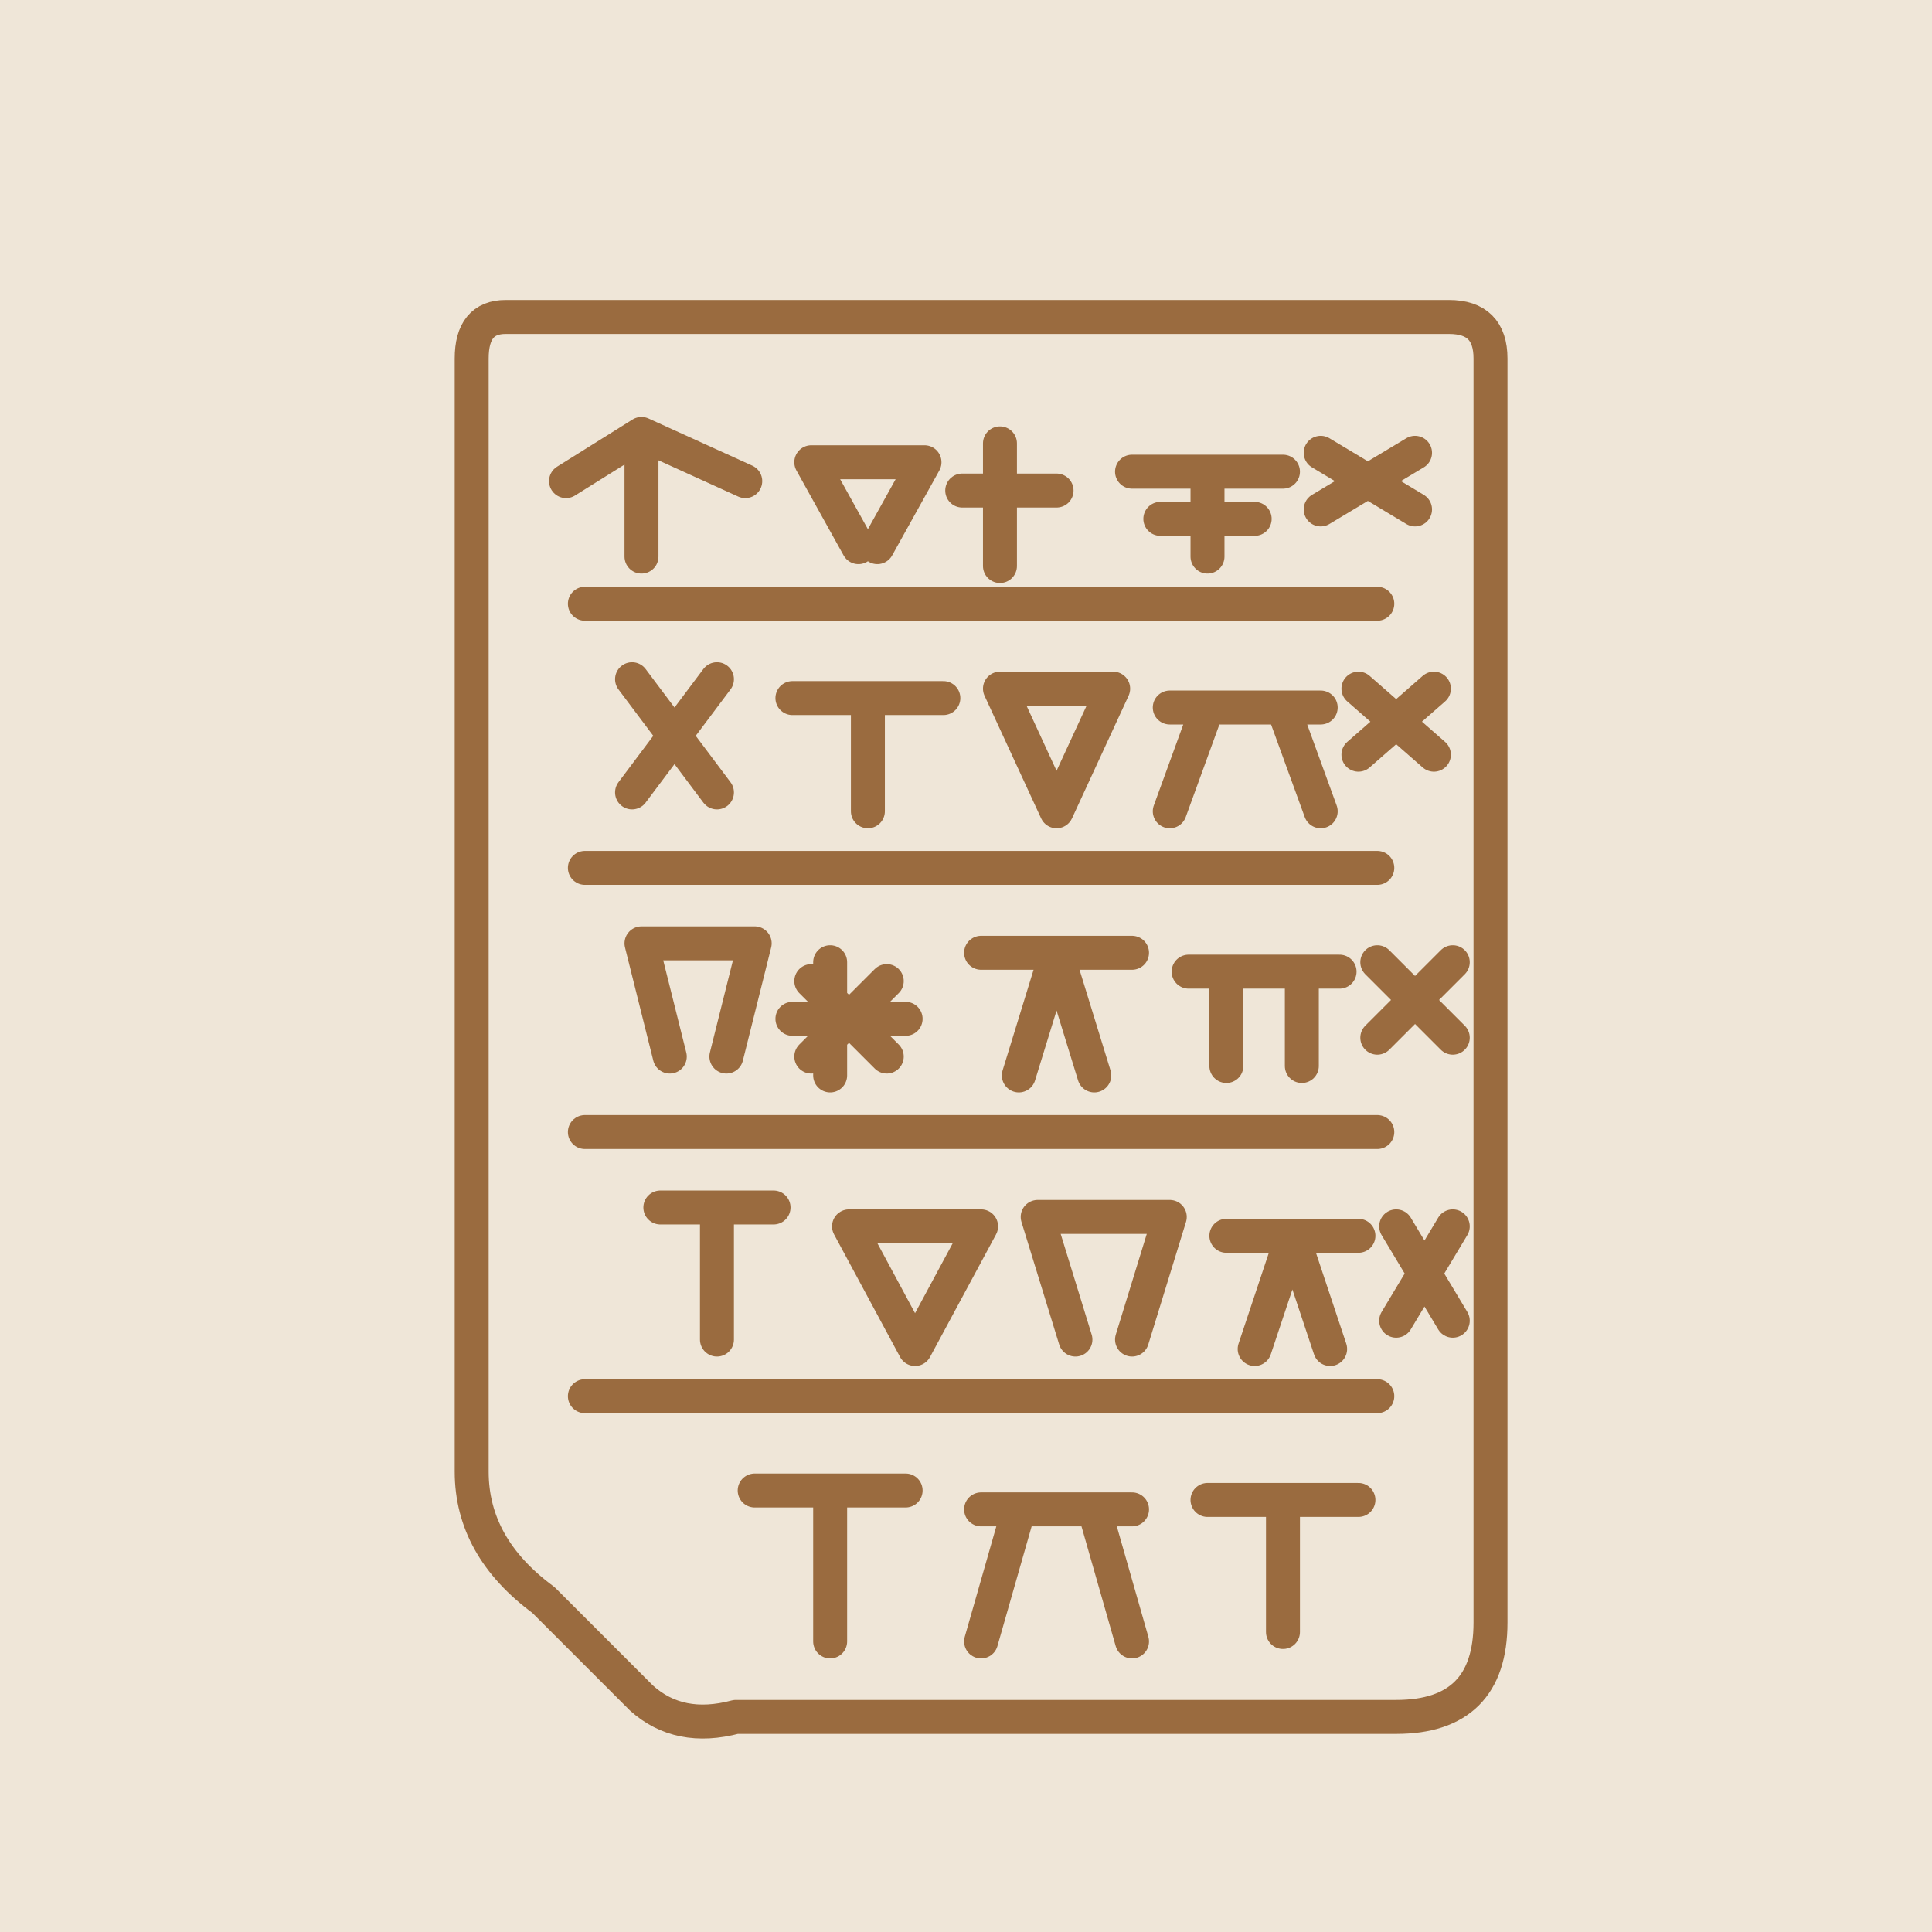
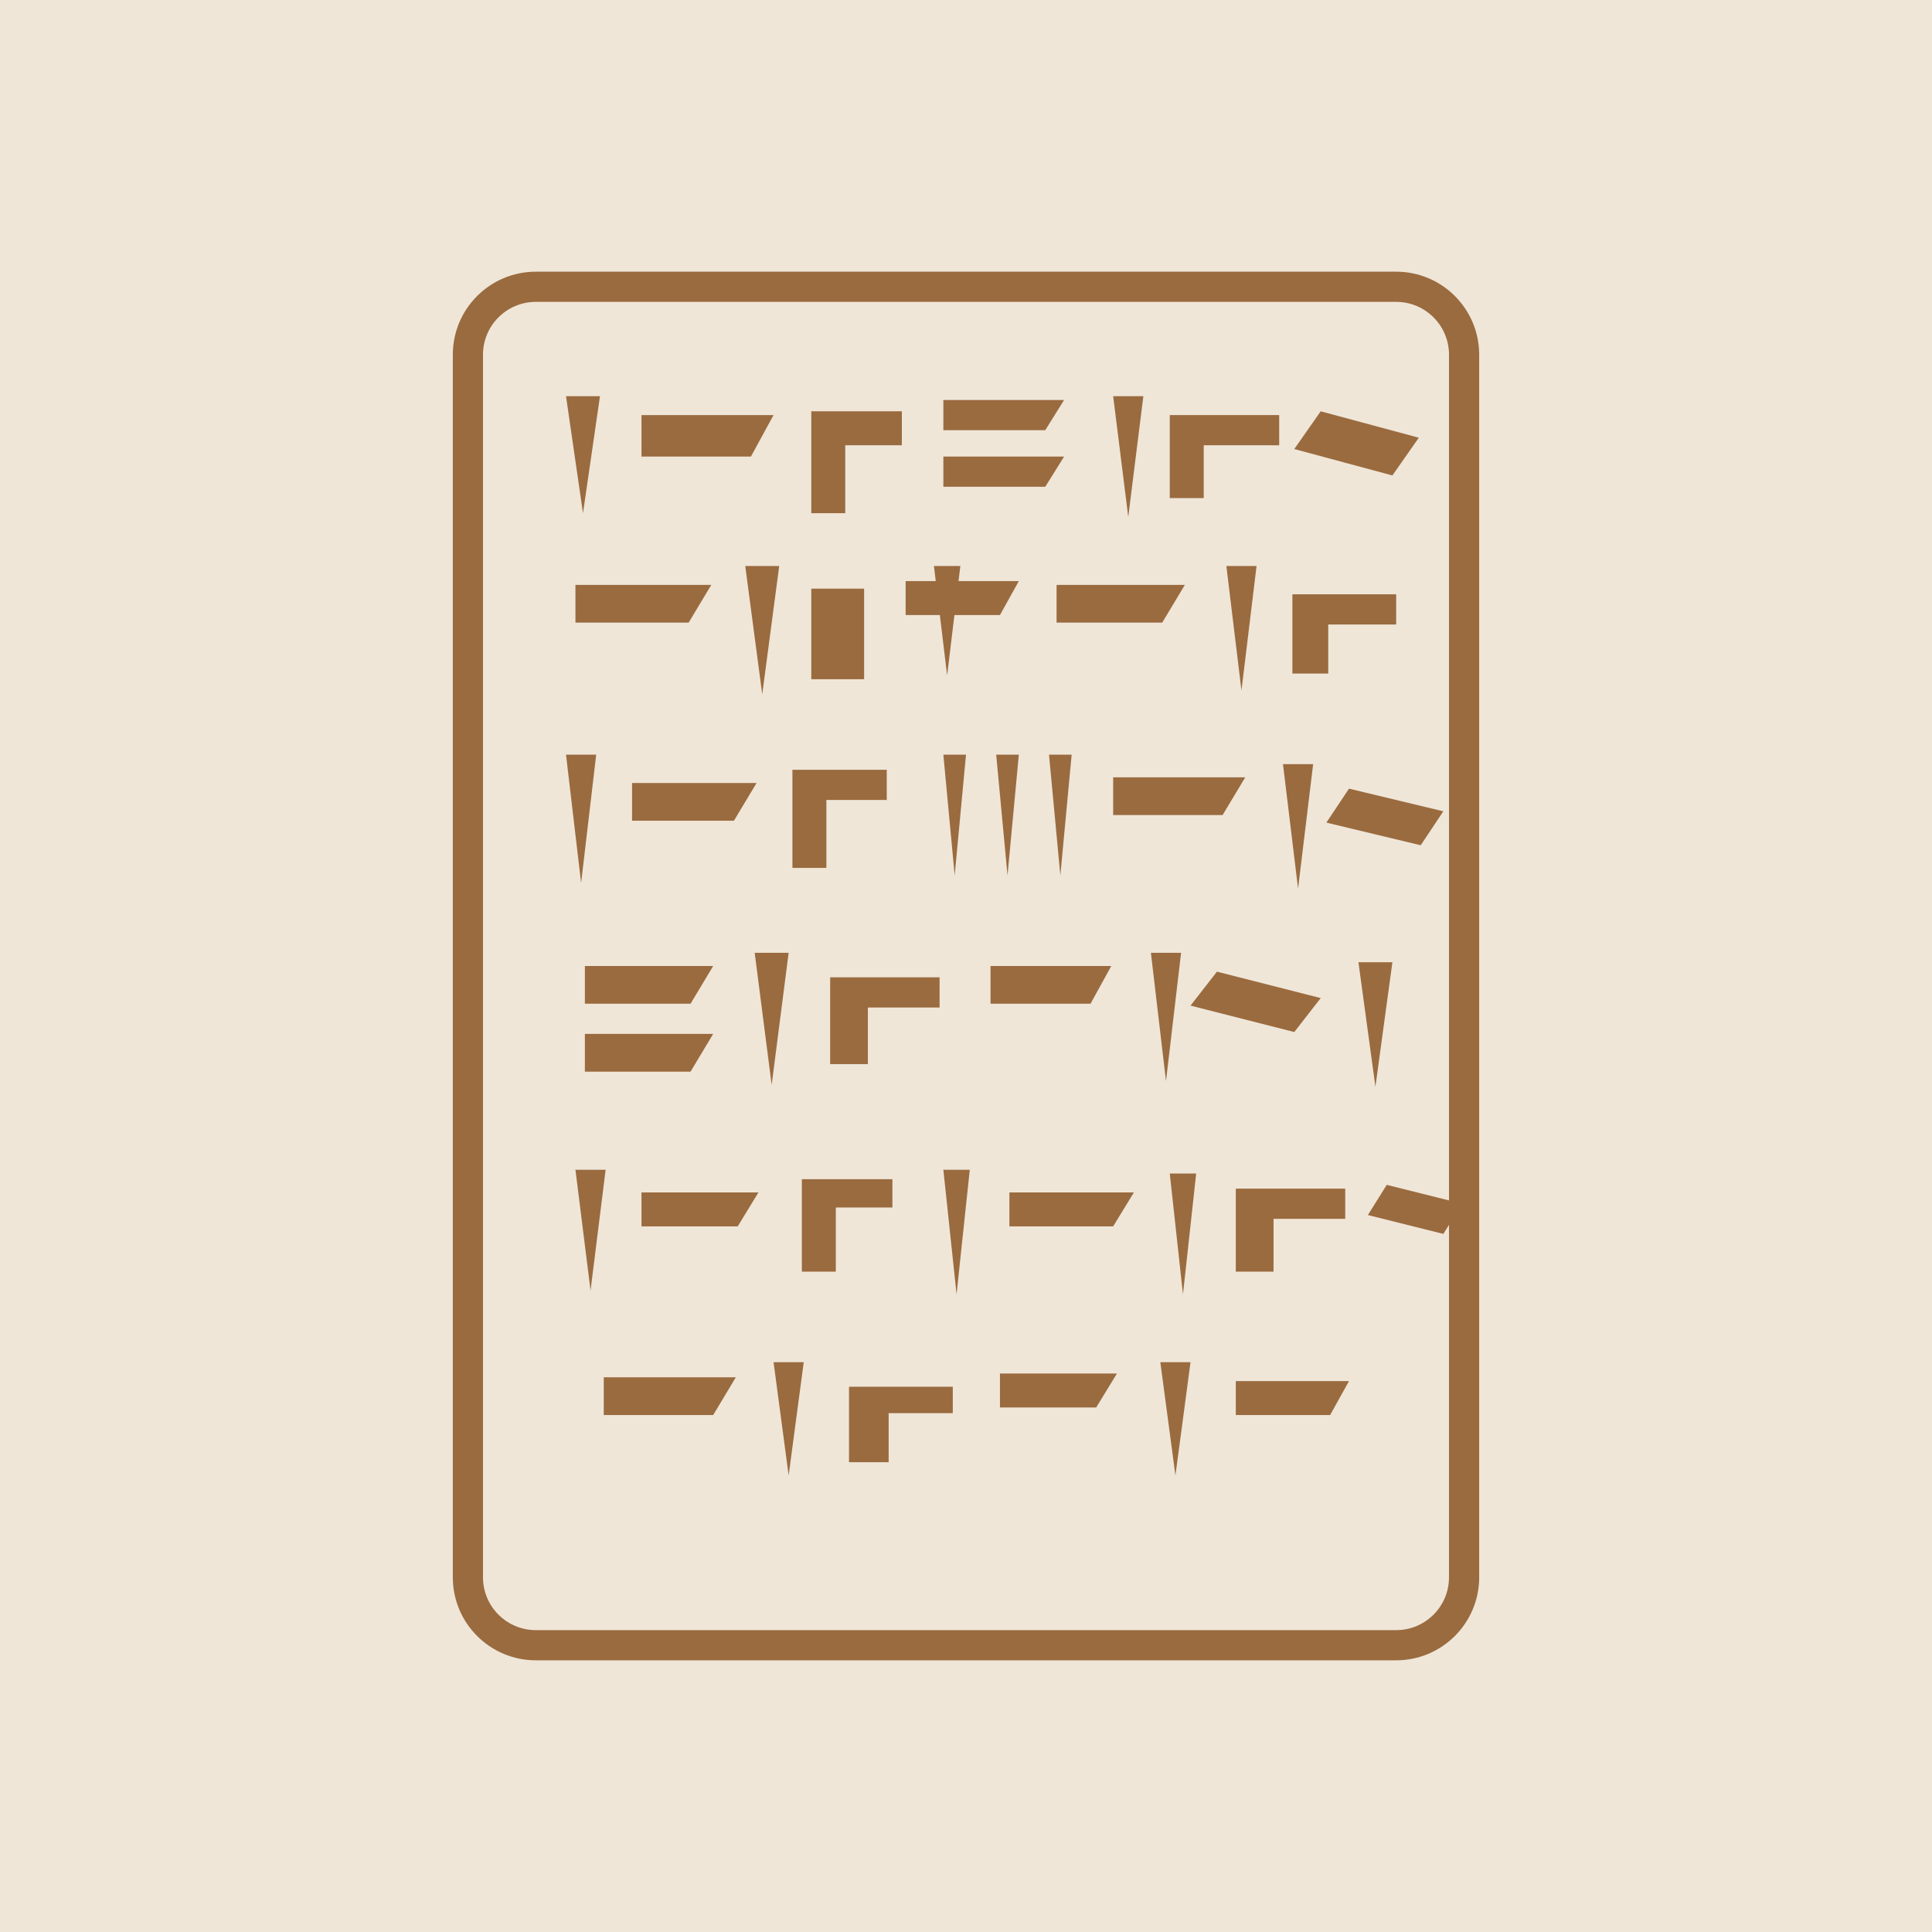
- <svg xmlns="http://www.w3.org/2000/svg" viewBox="0 0 1024 1024" width="1024" height="1024" role="img" aria-label="Cuneiform clay tablet">
+ <svg xmlns="http://www.w3.org/2000/svg" viewBox="0 0 1024 1024" width="1024" height="1024" role="img" aria-label="Hittite cuneiform clay tablet">
  <rect width="1024" height="1024" fill="#EFE6D8" />
-   <g fill="none" stroke="#9A6B3F" stroke-width="18" stroke-linecap="round" stroke-linejoin="round">
-     <path d="       M 268 168       Q 250 168 250 190       L 250 780       Q 250 820 288 848       L 340 900       Q 360 918 390 910       L 740 910       Q 790 910 790 860       L 790 190       Q 790 168 768 168       Z" />
-     <path d="M 310 320 L 730 320" />
-     <path d="M 310 460 L 730 460" />
-     <path d="M 310 600 L 730 600" />
-     <path d="M 310 740 L 730 740" />
-     <path d="M 340 230 L 340 295 M 340 230 L 395 255 M 340 230 L 300 255" />
-     <path d="M 430 245 L 490 245 M 430 245 L 455 290 M 490 245 L 465 290" />
-     <path d="M 530 235 L 530 300 M 510 260 L 560 260" />
-     <path d="M 600 250 L 680 250 M 640 250 L 640 295 M 615 275 L 665 275" />
-     <path d="M 700 240 L 750 270 M 750 240 L 700 270" />
-     <path d="M 335 360 L 380 420 M 380 360 L 335 420" />
-     <path d="M 420 370 L 500 370 M 460 370 L 460 430" />
-     <path d="M 530 365 L 590 365 L 560 430 Z" />
-     <path d="M 620 375 L 700 375 M 640 375 L 620 430 M 680 375 L 700 430" />
-     <path d="M 720 365 L 760 400 M 760 365 L 720 400" />
-     <path d="M 340 500 L 400 500 M 340 500 L 355 560 M 400 500 L 385 560" />
-     <path d="M 440 510 L 440 570 M 420 540 L 480 540 M 430 520 L 470 560 M 470 520 L 430 560" />
-     <path d="M 520 505 L 600 505 M 560 505 L 540 570 M 560 505 L 580 570" />
-     <path d="M 630 515 L 710 515 M 650 515 L 650 565 M 690 515 L 690 565" />
-     <path d="M 730 510 L 770 550 M 770 510 L 730 550" />
-     <path d="M 350 640 L 410 640 M 380 640 L 380 710" />
-     <path d="M 450 650 L 520 650 L 485 715 Z" />
-     <path d="M 550 645 L 620 645 M 550 645 L 570 710 M 620 645 L 600 710" />
-     <path d="M 650 655 L 720 655 M 685 655 L 665 715 M 685 655 L 705 715" />
-     <path d="M 740 650 L 770 700 M 770 650 L 740 700" />
-     <path d="M 400 790 L 480 790 M 440 790 L 440 870" />
-     <path d="M 520 800 L 600 800 M 540 800 L 520 870 M 580 800 L 600 870" />
-     <path d="M 640 795 L 720 795 M 680 795 L 680 865" />
+   <g fill="none" stroke="#9A6B3F" stroke-width="16" stroke-linecap="round" stroke-linejoin="round">
+     <rect x="248" y="152" width="528" height="720" rx="36" ry="36" />
+   </g>
+   <g fill="#9A6B3F">
+     <path d="M300 210 l18 0 -9 62 z" />
+     <path d="M340 220 l70 0 -12 22 -58 0 z" />
+     <path d="M430 218 l48 0 0 18 -30 0 0 36 -18 0 z" />
+     <path d="M500 212 l64 0 -10 16 -54 0 z" />
+     <path d="M500 242 l64 0 -10 16 -54 0 z" />
+     <path d="M590 210 l16 0 -8 64 z" />
+     <path d="M620 220 l58 0 0 16 -40 0 0 28 -18 0 z" />
+     <path d="M700 218 l52 14 -14 20 -52 -14 z" />
+     <path d="M305 310 l72 0 -12 20 -60 0 z" />
+     <path d="M395 300 l18 0 -9 68 z" />
+     <path d="M430 312 l28 0 0 48 -28 0 z" />
+     <path d="M480 308 l60 0 -10 18 -50 0 z" />
+     <path d="M495 300 l14 0 -7 58 z" />
+     <path d="M560 310 l68 0 -12 20 -56 0 z" />
+     <path d="M650 300 l16 0 -8 66 z" />
+     <path d="M685 315 l55 0 0 16 -36 0 0 26 -19 0 z" />
+     <path d="M300 400 l16 0 -8 68 z" />
+     <path d="M335 415 l66 0 -12 20 -54 0 z" />
+     <path d="M420 408 l50 0 0 16 -32 0 0 36 -18 0 z" />
+     <path d="M500 400 l12 0 -6 64 z" />
+     <path d="M528 400 l12 0 -6 64 z" />
+     <path d="M556 400 l12 0 -6 64 z" />
+     <path d="M590 412 l70 0 -12 20 -58 0 z" />
+     <path d="M680 405 l16 0 -8 66 z" />
+     <path d="M715 418 l50 12 -12 18 -50 -12 z" />
+     <path d="M310 512 l68 0 -12 20 -56 0 z" />
+     <path d="M310 548 l68 0 -12 20 -56 0 z" />
+     <path d="M400 505 l18 0 -9 70 z" />
+     <path d="M440 518 l58 0 0 16 -38 0 0 30 -20 0 z" />
+     <path d="M525 512 l64 0 -11 20 -53 0 z" />
+     <path d="M610 505 l16 0 -8 68 z" />
+     <path d="M645 515 l55 14 -14 18 -55 -14 z" />
+     <path d="M720 510 l18 0 -9 66 z" />
+     <path d="M305 620 l16 0 -8 64 z" />
+     <path d="M340 632 l62 0 -11 18 -51 0 z" />
+     <path d="M425 625 l48 0 0 15 -30 0 0 34 -18 0 z" />
+     <path d="M500 620 l14 0 -7 66 z" />
+     <path d="M535 632 l66 0 -11 18 -55 0 z" />
+     <path d="M620 622 l14 0 -7 64 z" />
+     <path d="M655 630 l58 0 0 16 -38 0 0 28 -20 0 z" />
+     <path d="M735 628 l40 10 -10 16 -40 -10 z" />
+     <path d="M320 730 l70 0 -12 20 -58 0 z" />
+     <path d="M410 722 l16 0 -8 60 z" />
+     <path d="M450 735 l55 0 0 14 -34 0 0 26 -21 0 z" />
+     <path d="M530 728 l62 0 -11 18 -51 0 z" />
+     <path d="M615 722 l16 0 -8 60 z" />
+     <path d="M655 732 l60 0 -10 18 -50 0 z" />
  </g>
</svg>
